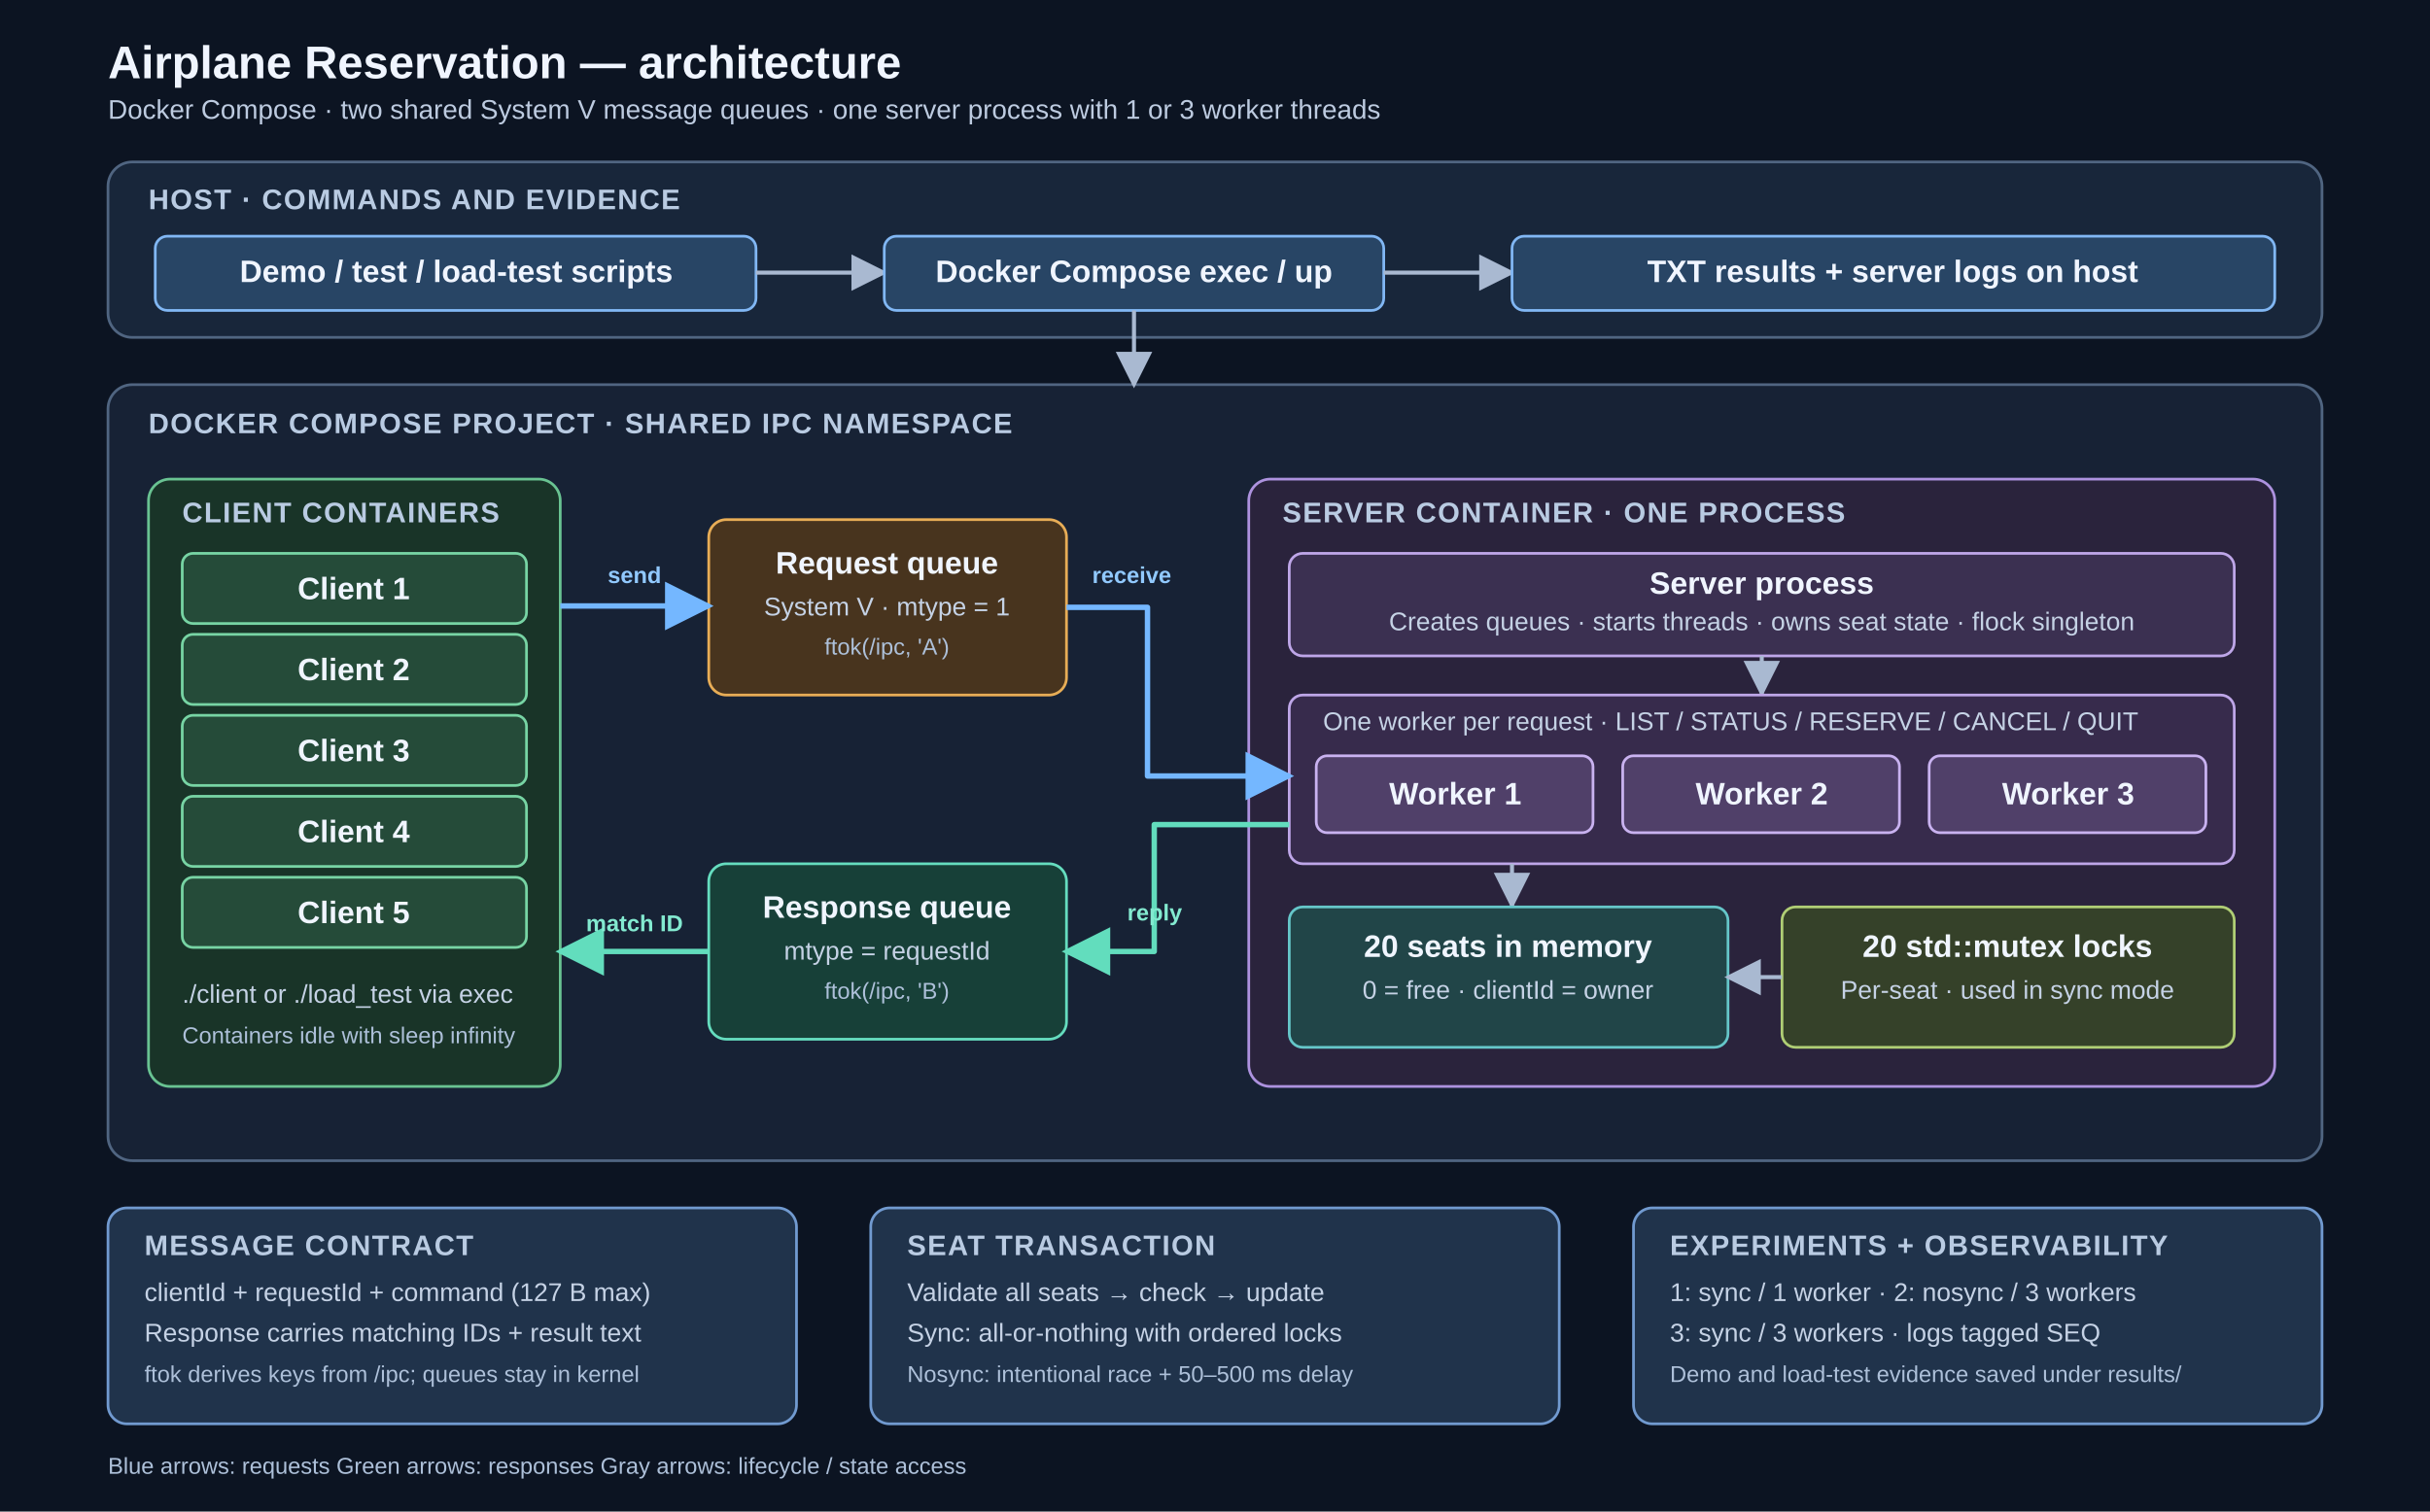
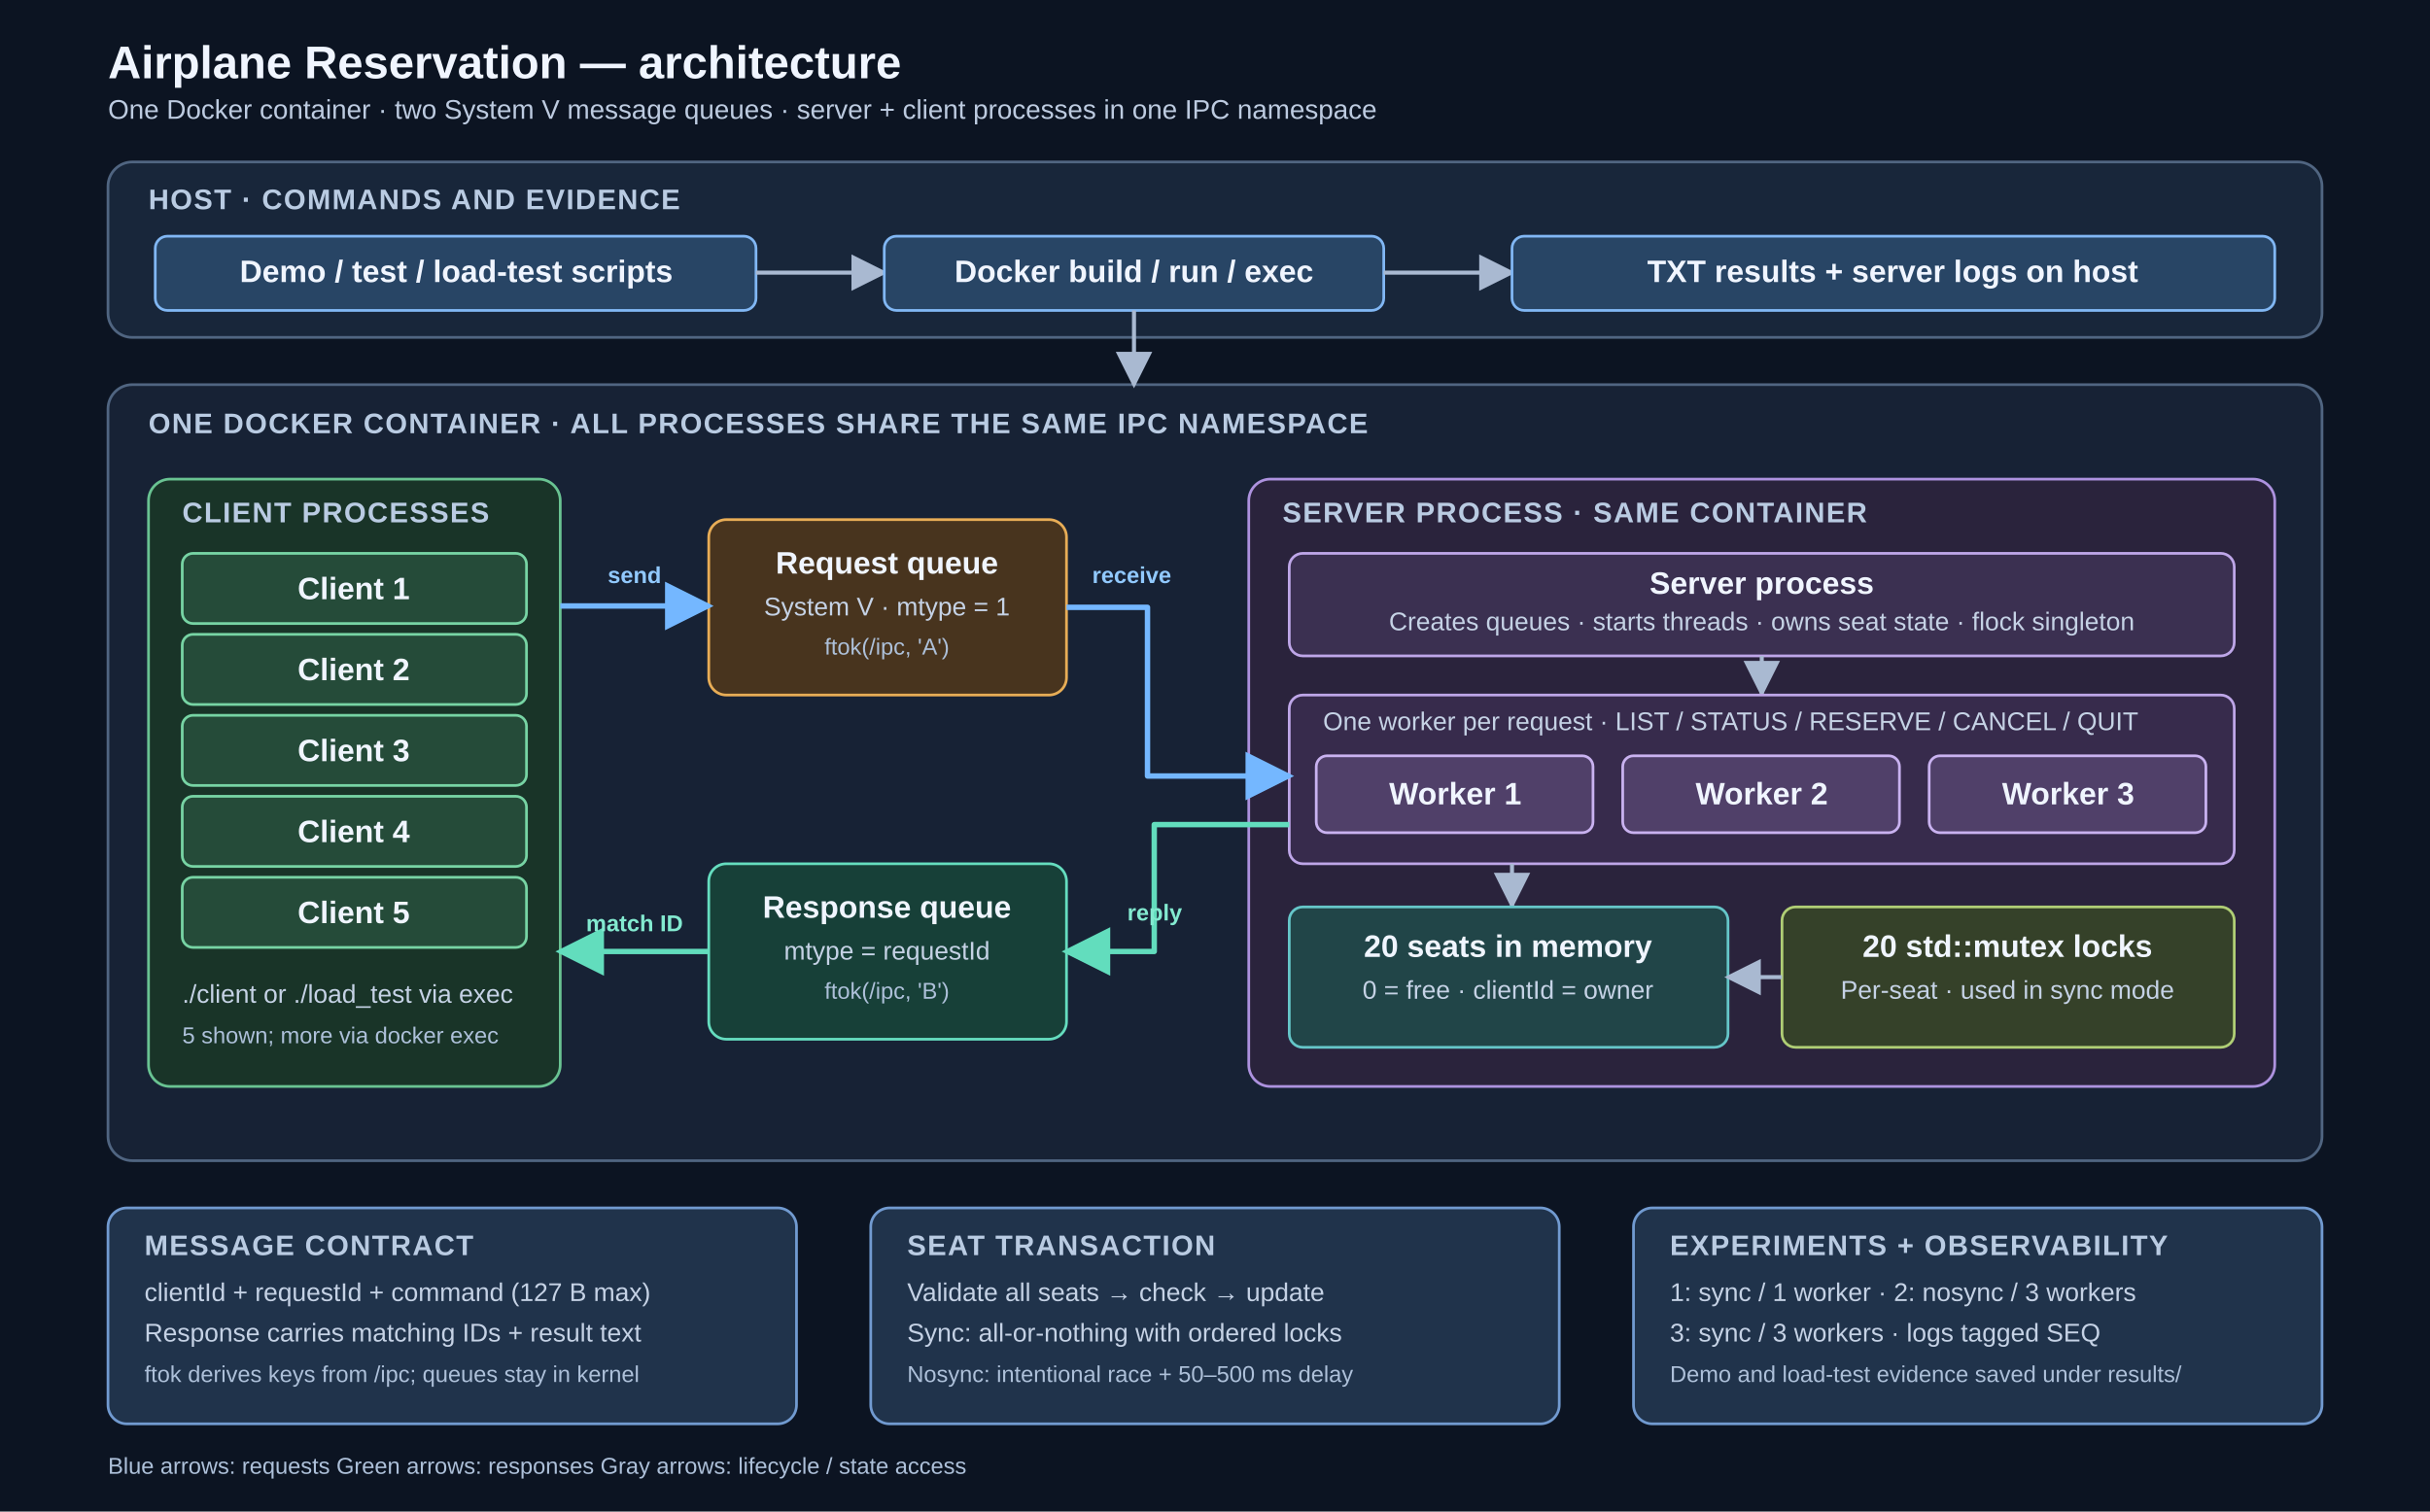
<svg xmlns="http://www.w3.org/2000/svg" viewBox="0 0 1800 1120" role="img" aria-labelledby="title description">
  <defs>
    <marker id="request-arrow" viewBox="0 0 10 10" refX="9" refY="5" markerWidth="9" markerHeight="9" orient="auto">
      <path d="M 0 0 L 10 5 L 0 10 z" fill="#74b7ff" />
    </marker>
    <marker id="response-arrow" viewBox="0 0 10 10" refX="9" refY="5" markerWidth="9" markerHeight="9" orient="auto">
      <path d="M 0 0 L 10 5 L 0 10 z" fill="#62ddbd" />
    </marker>
    <marker id="control-arrow" viewBox="0 0 10 10" refX="9" refY="5" markerWidth="9" markerHeight="9" orient="auto">
      <path d="M 0 0 L 10 5 L 0 10 z" fill="#a9b9d1" />
    </marker>
    <style>
      text { font-family: Arial, Helvetica, sans-serif; fill: #f0f5ff; }
      .title { font-size: 34px; font-weight: 700; }
      .subtitle { font-size: 20px; fill: #bdcbe0; }
      .group { font-size: 21px; font-weight: 700; fill: #b9cbe2; letter-spacing: 1px; }
      .name { font-size: 23px; font-weight: 700; }
      .detail { font-size: 19px; fill: #c5d2e5; }
      .small { font-size: 17px; fill: #adc0d9; }
      .flow { font-size: 17px; font-weight: 700; }
      .request-label { fill: #91c9ff; }
      .response-label { fill: #83ead0; }
      .request { fill: none; stroke: #74b7ff; stroke-width: 4; stroke-linejoin: round; marker-end: url(#request-arrow); }
      .response { fill: none; stroke: #62ddbd; stroke-width: 4; stroke-linejoin: round; marker-end: url(#response-arrow); }
      .control { fill: none; stroke: #a9b9d1; stroke-width: 3; stroke-linejoin: round; marker-end: url(#control-arrow); }
    </style>
  </defs>
  <rect width="1800" height="1120" fill="#0c1422" />
  <text x="80" y="58" class="title">Airplane Reservation — architecture</text>
-   <text x="80" y="88" class="subtitle">Docker Compose · two shared System V message queues · one server process with 1 or 3 worker threads</text>
+   <text x="80" y="88" class="subtitle">One Docker container · two System V message queues · server + client processes in one IPC namespace</text>
  <rect x="80" y="120" width="1640" height="130" rx="18" fill="#18263a" stroke="#506581" stroke-width="2" />
  <text x="110" y="155" class="group">HOST · COMMANDS AND EVIDENCE</text>
  <rect x="115" y="175" width="445" height="55" rx="9" fill="#284565" stroke="#81b7f4" stroke-width="2" />
  <text x="338" y="209" text-anchor="middle" class="name">Demo / test / load-test scripts</text>
  <path d="M 560 202 H 655" class="control" />
  <rect x="655" y="175" width="370" height="55" rx="9" fill="#284565" stroke="#81b7f4" stroke-width="2" />
-   <text x="840" y="209" text-anchor="middle" class="name">Docker Compose exec / up</text>
+   <text x="840" y="209" text-anchor="middle" class="name">Docker build / run / exec</text>
  <path d="M 1025 202 H 1120" class="control" />
  <rect x="1120" y="175" width="565" height="55" rx="9" fill="#284565" stroke="#81b7f4" stroke-width="2" />
  <text x="1402" y="209" text-anchor="middle" class="name">TXT results + server logs on host</text>
  <rect x="80" y="285" width="1640" height="575" rx="18" fill="#172235" stroke="#506581" stroke-width="2" />
-   <text x="110" y="321" class="group">DOCKER COMPOSE PROJECT · SHARED IPC NAMESPACE</text>
+   <text x="110" y="321" class="group">ONE DOCKER CONTAINER · ALL PROCESSES SHARE THE SAME IPC NAMESPACE</text>
  <path d="M 840 230 V 285" class="control" />
  <rect x="110" y="355" width="305" height="450" rx="16" fill="#193428" stroke="#69c392" stroke-width="2" />
-   <text x="135" y="387" class="group">CLIENT CONTAINERS</text>
+   <text x="135" y="387" class="group">CLIENT PROCESSES</text>
  <g fill="#254b39" stroke="#77d4a4" stroke-width="2">
    <rect x="135" y="410" width="255" height="52" rx="8" />
    <rect x="135" y="470" width="255" height="52" rx="8" />
    <rect x="135" y="530" width="255" height="52" rx="8" />
    <rect x="135" y="590" width="255" height="52" rx="8" />
    <rect x="135" y="650" width="255" height="52" rx="8" />
  </g>
  <text x="262" y="444" text-anchor="middle" class="name">Client 1</text>
  <text x="262" y="504" text-anchor="middle" class="name">Client 2</text>
  <text x="262" y="564" text-anchor="middle" class="name">Client 3</text>
  <text x="262" y="624" text-anchor="middle" class="name">Client 4</text>
  <text x="262" y="684" text-anchor="middle" class="name">Client 5</text>
  <text x="135" y="743" class="detail">./client or ./load_test via exec</text>
-   <text x="135" y="773" class="small">Containers idle with sleep infinity</text>
+   <text x="135" y="773" class="small">5 shown; more via docker exec</text>
  <rect x="525" y="385" width="265" height="130" rx="13" fill="#48341e" stroke="#e8ad56" stroke-width="2" />
  <text x="657" y="425" text-anchor="middle" class="name">Request queue</text>
  <text x="657" y="456" text-anchor="middle" class="detail">System V · mtype = 1</text>
  <text x="657" y="485" text-anchor="middle" class="small">ftok(/ipc, 'A')</text>
  <rect x="525" y="640" width="265" height="130" rx="13" fill="#174038" stroke="#65ddbf" stroke-width="2" />
  <text x="657" y="680" text-anchor="middle" class="name">Response queue</text>
  <text x="657" y="711" text-anchor="middle" class="detail">mtype = requestId</text>
  <text x="657" y="740" text-anchor="middle" class="small">ftok(/ipc, 'B')</text>
  <rect x="925" y="355" width="760" height="450" rx="16" fill="#2a233c" stroke="#ad92df" stroke-width="2" />
-   <text x="950" y="387" class="group">SERVER CONTAINER · ONE PROCESS</text>
+   <text x="950" y="387" class="group">SERVER PROCESS · SAME CONTAINER</text>
  <rect x="955" y="410" width="700" height="76" rx="10" fill="#3b3051" stroke="#bea6e8" stroke-width="2" />
  <text x="1305" y="440" text-anchor="middle" class="name">Server process</text>
  <text x="1305" y="467" text-anchor="middle" class="detail">Creates queues · starts threads · owns seat state · flock singleton</text>
  <path d="M 1305 486 V 514" class="control" />
  <rect x="955" y="515" width="700" height="125" rx="10" fill="#372b4c" stroke="#bea6e8" stroke-width="2" />
  <text x="980" y="541" class="detail">One worker per request · LIST / STATUS / RESERVE / CANCEL / QUIT</text>
  <g fill="#504069" stroke="#c9b2f0" stroke-width="2">
    <rect x="975" y="560" width="205" height="57" rx="8" />
    <rect x="1202" y="560" width="205" height="57" rx="8" />
    <rect x="1429" y="560" width="205" height="57" rx="8" />
  </g>
  <text x="1078" y="596" text-anchor="middle" class="name">Worker 1</text>
  <text x="1305" y="596" text-anchor="middle" class="name">Worker 2</text>
  <text x="1532" y="596" text-anchor="middle" class="name">Worker 3</text>
  <path d="M 1120 640 V 671" class="control" />
  <rect x="955" y="672" width="325" height="104" rx="10" fill="#214548" stroke="#65c6c9" stroke-width="2" />
  <text x="1117" y="709" text-anchor="middle" class="name">20 seats in memory</text>
  <text x="1117" y="740" text-anchor="middle" class="detail">0 = free · clientId = owner</text>
  <rect x="1320" y="672" width="335" height="104" rx="10" fill="#354129" stroke="#b0ce75" stroke-width="2" />
  <text x="1487" y="709" text-anchor="middle" class="name">20 std::mutex locks</text>
  <text x="1487" y="740" text-anchor="middle" class="detail">Per-seat · used in sync mode</text>
  <path d="M 1320 724 H 1280" class="control" />
  <path d="M 415 449 H 525" class="request" />
  <text x="470" y="432" text-anchor="middle" class="flow request-label">send</text>
  <path d="M 790 450 H 850 V 575 H 955" class="request" />
  <text x="809" y="432" class="flow request-label">receive</text>
  <path d="M 955 611 H 855 V 705 H 790" class="response" />
  <text x="835" y="682" class="flow response-label">reply</text>
  <path d="M 525 705 H 415" class="response" />
  <text x="470" y="690" text-anchor="middle" class="flow response-label">match ID</text>
  <rect x="80" y="895" width="510" height="160" rx="14" fill="#20334b" stroke="#719ad0" stroke-width="2" />
  <text x="107" y="930" class="group">MESSAGE CONTRACT</text>
  <text x="107" y="964" class="detail">clientId + requestId + command (127 B max)</text>
  <text x="107" y="994" class="detail">Response carries matching IDs + result text</text>
  <text x="107" y="1024" class="small">ftok derives keys from /ipc; queues stay in kernel</text>
  <rect x="645" y="895" width="510" height="160" rx="14" fill="#20334b" stroke="#719ad0" stroke-width="2" />
  <text x="672" y="930" class="group">SEAT TRANSACTION</text>
  <text x="672" y="964" class="detail">Validate all seats → check → update</text>
  <text x="672" y="994" class="detail">Sync: all-or-nothing with ordered locks</text>
  <text x="672" y="1024" class="small">Nosync: intentional race + 50–500 ms delay</text>
  <rect x="1210" y="895" width="510" height="160" rx="14" fill="#20334b" stroke="#719ad0" stroke-width="2" />
  <text x="1237" y="930" class="group">EXPERIMENTS + OBSERVABILITY</text>
  <text x="1237" y="964" class="detail">1: sync / 1 worker · 2: nosync / 3 workers</text>
  <text x="1237" y="994" class="detail">3: sync / 3 workers · logs tagged SEQ</text>
  <text x="1237" y="1024" class="small">Demo and load-test evidence saved under results/</text>
  <text x="80" y="1092" class="small">Blue arrows: requests     Green arrows: responses     Gray arrows: lifecycle / state access</text>
</svg>
